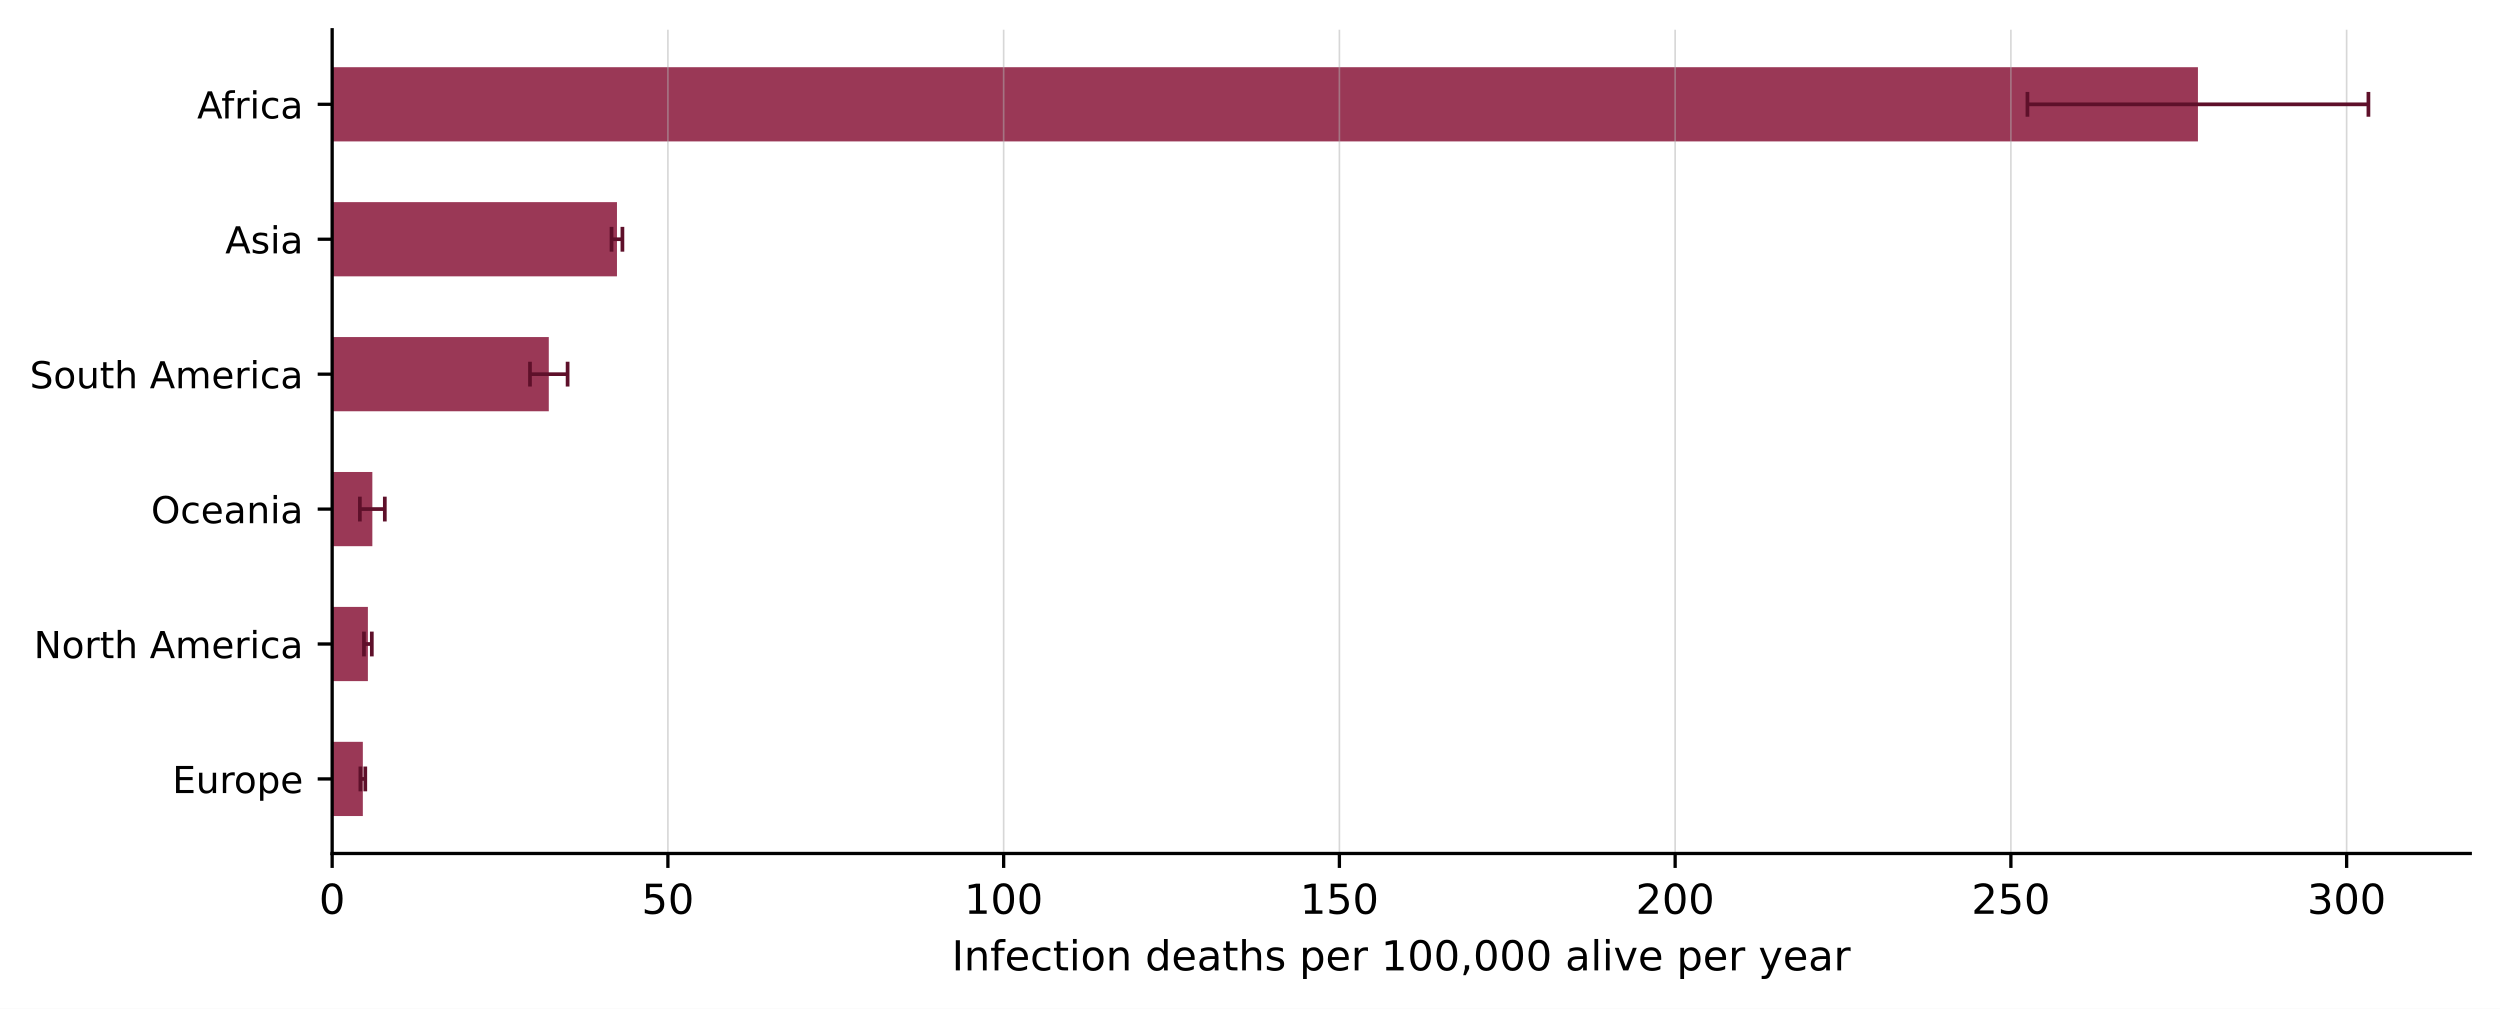
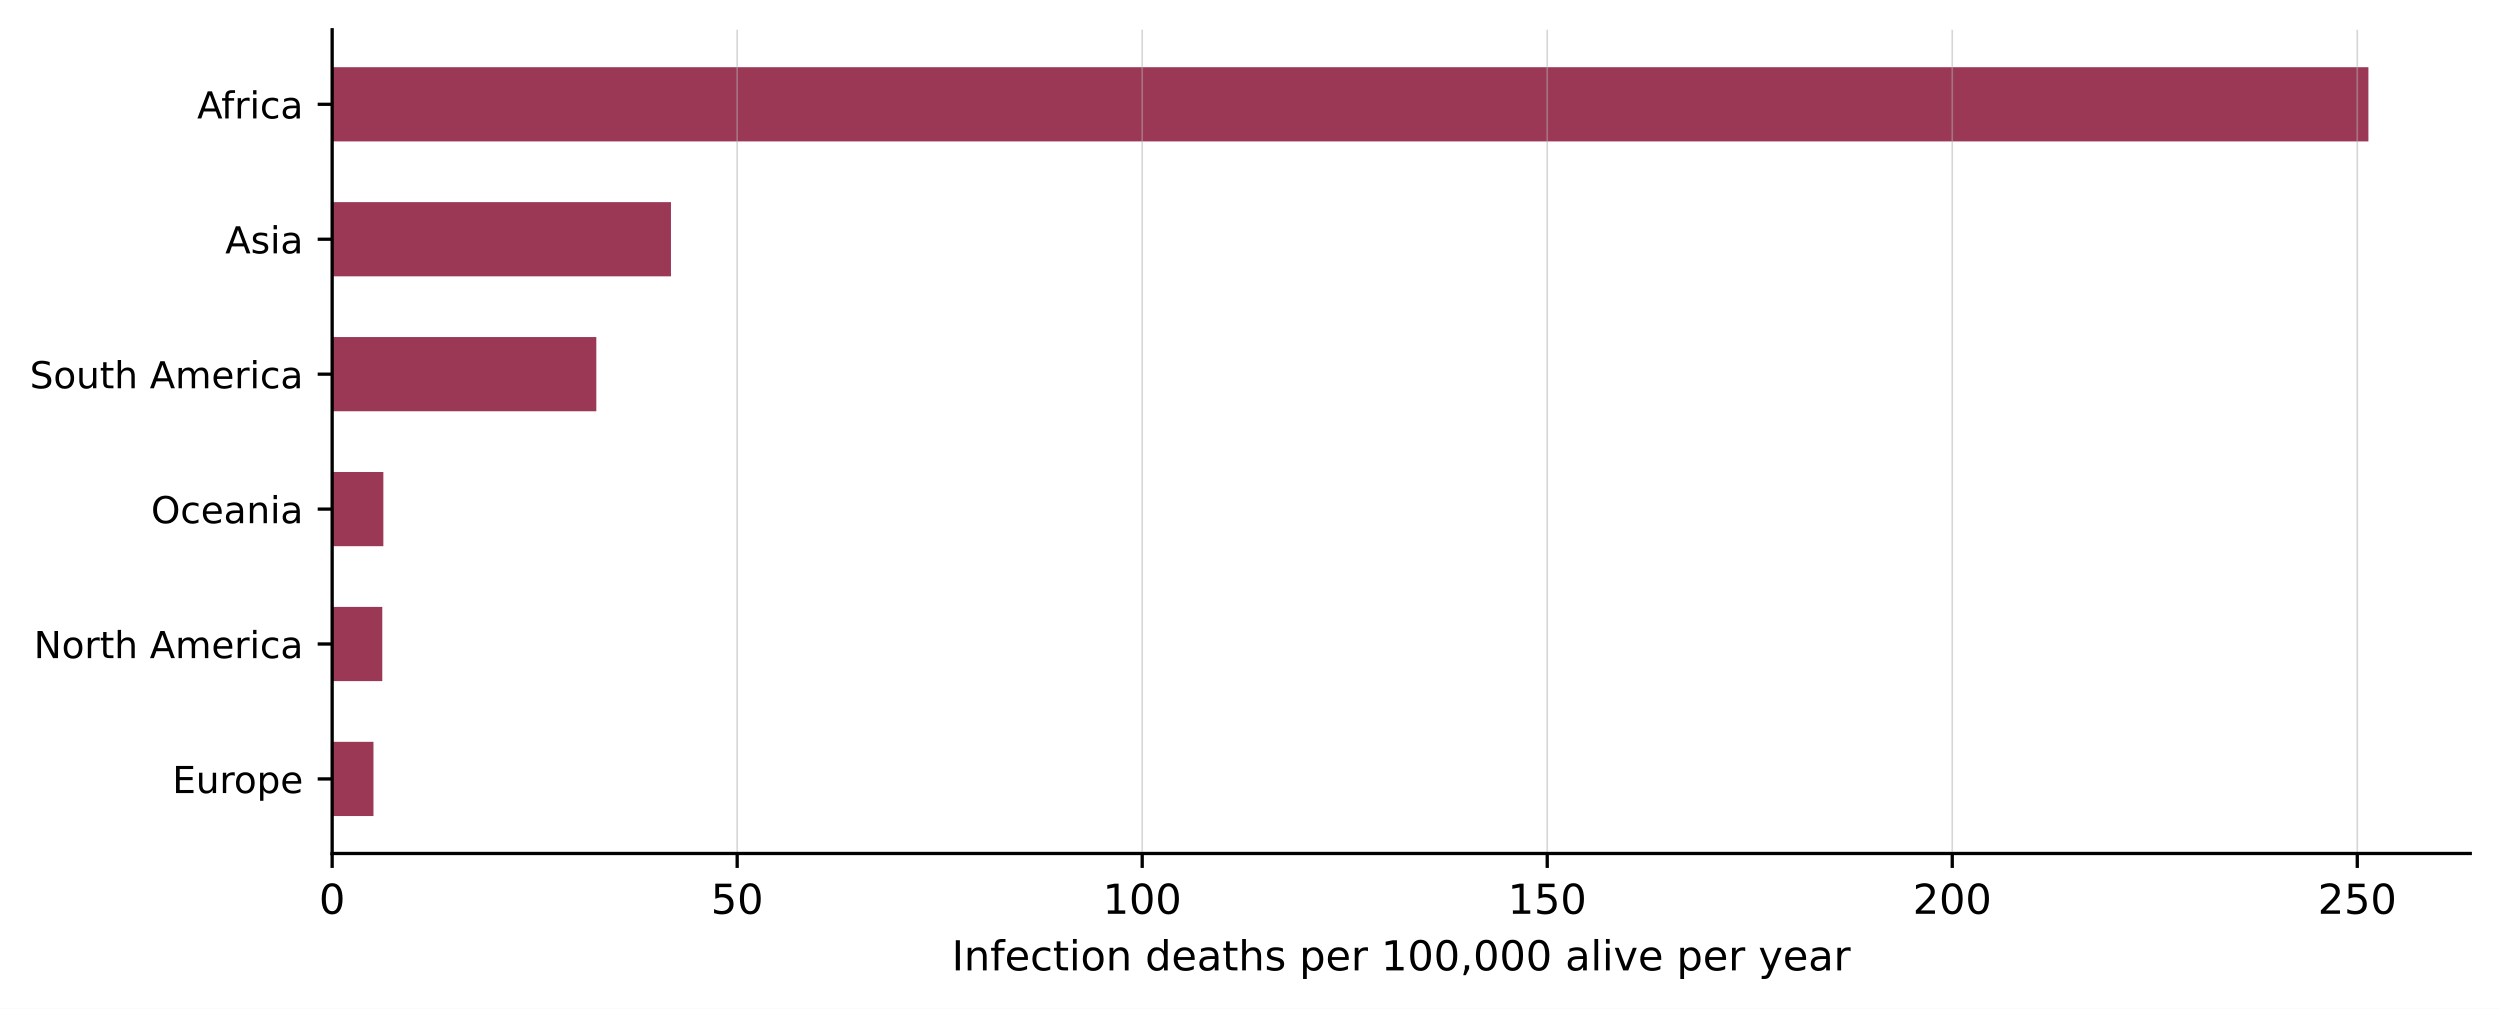
<svg xmlns="http://www.w3.org/2000/svg" xmlns:xlink="http://www.w3.org/1999/xlink" width="604.702pt" height="243.996pt" viewBox="0 0 604.702 243.996" version="1.1">
  <defs>
    <style type="text/css">*{stroke-linejoin: round; stroke-linecap: butt}</style>
  </defs>
  <g id="figure_1">
    <g id="patch_1">
      <path d="M 0 243.996  L 604.702 243.996  L 604.702 0  L 0 0  z " style="fill: #ffffff" />
    </g>
    <g id="axes_1">
      <g id="patch_2">
        <path d="M 80.342 206.44  L 597.502 206.44  L 597.502 7.2  L 80.342 7.2  z " style="fill: #ffffff" />
      </g>
      <g id="patch_3">
-         <path d="M 80.342 197.384  L 87.762 197.384  L 87.762 179.434  L 80.342 179.434  z " clip-path="url(#pcc5668f5b2)" style="fill: #8c1d40; opacity: 0.88" />
+         <path d="M 80.342 197.384  L 90.335 197.384  L 90.335 179.434  L 80.342 179.434  z " clip-path="url(#p1456f33dcb)" style="fill: #8c1d40; opacity: 0.88" />
      </g>
      <g id="patch_4">
-         <path d="M 80.342 164.748  L 88.985 164.748  L 88.985 146.799  L 80.342 146.799  z " clip-path="url(#pcc5668f5b2)" style="fill: #8c1d40; opacity: 0.88" />
+         <path d="M 80.342 164.748  L 92.467 164.748  L 92.467 146.799  L 80.342 146.799  z " clip-path="url(#p1456f33dcb)" style="fill: #8c1d40; opacity: 0.88" />
      </g>
      <g id="patch_5">
-         <path d="M 80.342 132.113  L 90.063 132.113  L 90.063 114.163  L 80.342 114.163  z " clip-path="url(#pcc5668f5b2)" style="fill: #8c1d40; opacity: 0.88" />
+         <path d="M 80.342 132.113  L 92.724 132.113  L 92.724 114.163  L 80.342 114.163  z " clip-path="url(#p1456f33dcb)" style="fill: #8c1d40; opacity: 0.88" />
      </g>
      <g id="patch_6">
-         <path d="M 80.342 99.477  L 132.742 99.477  L 132.742 81.527  L 80.342 81.527  z " clip-path="url(#pcc5668f5b2)" style="fill: #8c1d40; opacity: 0.88" />
+         <path d="M 80.342 99.477  L 144.24 99.477  L 144.24 81.527  L 80.342 81.527  z " clip-path="url(#p1456f33dcb)" style="fill: #8c1d40; opacity: 0.88" />
      </g>
      <g id="patch_7">
-         <path d="M 80.342 66.841  L 149.233 66.841  L 149.233 48.892  L 80.342 48.892  z " clip-path="url(#pcc5668f5b2)" style="fill: #8c1d40; opacity: 0.88" />
+         <path d="M 80.342 66.841  L 162.294 66.841  L 162.294 48.892  L 80.342 48.892  z " clip-path="url(#p1456f33dcb)" style="fill: #8c1d40; opacity: 0.88" />
      </g>
      <g id="patch_8">
-         <path d="M 80.342 34.206  L 531.638 34.206  L 531.638 16.256  L 80.342 16.256  z " clip-path="url(#pcc5668f5b2)" style="fill: #8c1d40; opacity: 0.88" />
+         <path d="M 80.342 34.206  L 572.875 34.206  L 572.875 16.256  L 80.342 16.256  z " clip-path="url(#p1456f33dcb)" style="fill: #8c1d40; opacity: 0.88" />
      </g>
      <g id="matplotlib.axis_1">
        <g id="xtick_1">
          <g id="line2d_1">
-             <path d="M 80.342 206.44  L 80.342 7.2  " clip-path="url(#pcc5668f5b2)" style="fill: none; stroke: #b0b0b0; stroke-opacity: 0.5; stroke-width: 0.4; stroke-linecap: square" />
+             <path d="M 80.342 206.44  L 80.342 7.2  " clip-path="url(#p1456f33dcb)" style="fill: none; stroke: #b0b0b0; stroke-opacity: 0.5; stroke-width: 0.4; stroke-linecap: square" />
          </g>
          <g id="line2d_2">
            <defs>
-               <path id="m2d3fcc6568" d="M 0 0  L 0 3.5  " style="stroke: #000000; stroke-width: 0.8" />
+               <path id="m8369df403c" d="M 0 0  L 0 3.5  " style="stroke: #000000; stroke-width: 0.8" />
            </defs>
            <g>
-               <use xlink:href="#m2d3fcc6568" x="80.342" y="206.44" style="stroke: #000000; stroke-width: 0.8" />
+               <use xlink:href="#m8369df403c" x="80.342" y="206.44" style="stroke: #000000; stroke-width: 0.8" />
            </g>
          </g>
          <g id="text_1">
            <g transform="translate(77.16031 221.0384) scale(0.1 -0.1)">
              <defs>
                <path id="DejaVuSans-30" d="M 2034 4250  Q 1547 4250 1301 3770  Q 1056 3291 1056 2328  Q 1056 1369 1301 889  Q 1547 409 2034 409  Q 2525 409 2770 889  Q 3016 1369 3016 2328  Q 3016 3291 2770 3770  Q 2525 4250 2034 4250  z M 2034 4750  Q 2819 4750 3233 4129  Q 3647 3509 3647 2328  Q 3647 1150 3233 529  Q 2819 -91 2034 -91  Q 1250 -91 836 529  Q 422 1150 422 2328  Q 422 3509 836 4129  Q 1250 4750 2034 4750  z " transform="scale(0.015625)" />
              </defs>
              <use xlink:href="#DejaVuSans-30" />
            </g>
          </g>
        </g>
        <g id="xtick_2">
          <g id="line2d_3">
-             <path d="M 161.552 206.44  L 161.552 7.2  " clip-path="url(#pcc5668f5b2)" style="fill: none; stroke: #b0b0b0; stroke-opacity: 0.5; stroke-width: 0.4; stroke-linecap: square" />
+             <path d="M 178.309 206.44  L 178.309 7.2  " clip-path="url(#p1456f33dcb)" style="fill: none; stroke: #b0b0b0; stroke-opacity: 0.5; stroke-width: 0.4; stroke-linecap: square" />
          </g>
          <g id="line2d_4">
            <g>
-               <use xlink:href="#m2d3fcc6568" x="161.552" y="206.44" style="stroke: #000000; stroke-width: 0.8" />
+               <use xlink:href="#m8369df403c" x="178.309" y="206.44" style="stroke: #000000; stroke-width: 0.8" />
            </g>
          </g>
          <g id="text_2">
-             <g transform="translate(155.1897 221.0384) scale(0.1 -0.1)">
+             <g transform="translate(171.9467 221.0384) scale(0.1 -0.1)">
              <defs>
                <path id="DejaVuSans-35" d="M 691 4666  L 3169 4666  L 3169 4134  L 1269 4134  L 1269 2991  Q 1406 3038 1543 3061  Q 1681 3084 1819 3084  Q 2600 3084 3056 2656  Q 3513 2228 3513 1497  Q 3513 744 3044 326  Q 2575 -91 1722 -91  Q 1428 -91 1123 -41  Q 819 9 494 109  L 494 744  Q 775 591 1075 516  Q 1375 441 1709 441  Q 2250 441 2565 725  Q 2881 1009 2881 1497  Q 2881 1984 2565 2268  Q 2250 2553 1709 2553  Q 1456 2553 1204 2497  Q 953 2441 691 2322  L 691 4666  z " transform="scale(0.015625)" />
              </defs>
              <use xlink:href="#DejaVuSans-35" />
              <use xlink:href="#DejaVuSans-30" transform="translate(63.62305 0)" />
            </g>
          </g>
        </g>
        <g id="xtick_3">
          <g id="line2d_5">
-             <path d="M 242.763 206.44  L 242.763 7.2  " clip-path="url(#pcc5668f5b2)" style="fill: none; stroke: #b0b0b0; stroke-opacity: 0.5; stroke-width: 0.4; stroke-linecap: square" />
+             <path d="M 276.277 206.44  L 276.277 7.2  " clip-path="url(#p1456f33dcb)" style="fill: none; stroke: #b0b0b0; stroke-opacity: 0.5; stroke-width: 0.4; stroke-linecap: square" />
          </g>
          <g id="line2d_6">
            <g>
-               <use xlink:href="#m2d3fcc6568" x="242.763" y="206.44" style="stroke: #000000; stroke-width: 0.8" />
+               <use xlink:href="#m8369df403c" x="276.277" y="206.44" style="stroke: #000000; stroke-width: 0.8" />
            </g>
          </g>
          <g id="text_3">
-             <g transform="translate(233.2191 221.0384) scale(0.1 -0.1)">
+             <g transform="translate(266.7331 221.0384) scale(0.1 -0.1)">
              <defs>
                <path id="DejaVuSans-31" d="M 794 531  L 1825 531  L 1825 4091  L 703 3866  L 703 4441  L 1819 4666  L 2450 4666  L 2450 531  L 3481 531  L 3481 0  L 794 0  L 794 531  z " transform="scale(0.015625)" />
              </defs>
              <use xlink:href="#DejaVuSans-31" />
              <use xlink:href="#DejaVuSans-30" transform="translate(63.62305 0)" />
              <use xlink:href="#DejaVuSans-30" transform="translate(127.2461 0)" />
            </g>
          </g>
        </g>
        <g id="xtick_4">
          <g id="line2d_7">
-             <path d="M 323.973 206.44  L 323.973 7.2  " clip-path="url(#pcc5668f5b2)" style="fill: none; stroke: #b0b0b0; stroke-opacity: 0.5; stroke-width: 0.4; stroke-linecap: square" />
+             <path d="M 374.245 206.44  L 374.245 7.2  " clip-path="url(#p1456f33dcb)" style="fill: none; stroke: #b0b0b0; stroke-opacity: 0.5; stroke-width: 0.4; stroke-linecap: square" />
          </g>
          <g id="line2d_8">
            <g>
-               <use xlink:href="#m2d3fcc6568" x="323.973" y="206.44" style="stroke: #000000; stroke-width: 0.8" />
+               <use xlink:href="#m8369df403c" x="374.245" y="206.44" style="stroke: #000000; stroke-width: 0.8" />
            </g>
          </g>
          <g id="text_4">
-             <g transform="translate(314.4297 221.0384) scale(0.1 -0.1)">
+             <g transform="translate(364.7008 221.0384) scale(0.1 -0.1)">
              <use xlink:href="#DejaVuSans-31" />
              <use xlink:href="#DejaVuSans-35" transform="translate(63.62305 0)" />
              <use xlink:href="#DejaVuSans-30" transform="translate(127.2461 0)" />
            </g>
          </g>
        </g>
        <g id="xtick_5">
          <g id="line2d_9">
-             <path d="M 405.184 206.44  L 405.184 7.2  " clip-path="url(#pcc5668f5b2)" style="fill: none; stroke: #b0b0b0; stroke-opacity: 0.5; stroke-width: 0.4; stroke-linecap: square" />
+             <path d="M 472.212 206.44  L 472.212 7.2  " clip-path="url(#p1456f33dcb)" style="fill: none; stroke: #b0b0b0; stroke-opacity: 0.5; stroke-width: 0.4; stroke-linecap: square" />
          </g>
          <g id="line2d_10">
            <g>
-               <use xlink:href="#m2d3fcc6568" x="405.184" y="206.44" style="stroke: #000000; stroke-width: 0.8" />
+               <use xlink:href="#m8369df403c" x="472.212" y="206.44" style="stroke: #000000; stroke-width: 0.8" />
            </g>
          </g>
          <g id="text_5">
-             <g transform="translate(395.6403 221.0384) scale(0.1 -0.1)">
+             <g transform="translate(462.6684 221.0384) scale(0.1 -0.1)">
              <defs>
                <path id="DejaVuSans-32" d="M 1228 531  L 3431 531  L 3431 0  L 469 0  L 469 531  Q 828 903 1448 1529  Q 2069 2156 2228 2338  Q 2531 2678 2651 2914  Q 2772 3150 2772 3378  Q 2772 3750 2511 3984  Q 2250 4219 1831 4219  Q 1534 4219 1204 4116  Q 875 4013 500 3803  L 500 4441  Q 881 4594 1212 4672  Q 1544 4750 1819 4750  Q 2544 4750 2975 4387  Q 3406 4025 3406 3419  Q 3406 3131 3298 2873  Q 3191 2616 2906 2266  Q 2828 2175 2409 1742  Q 1991 1309 1228 531  z " transform="scale(0.015625)" />
              </defs>
              <use xlink:href="#DejaVuSans-32" />
              <use xlink:href="#DejaVuSans-30" transform="translate(63.62305 0)" />
              <use xlink:href="#DejaVuSans-30" transform="translate(127.2461 0)" />
            </g>
          </g>
        </g>
        <g id="xtick_6">
          <g id="line2d_11">
-             <path d="M 486.395 206.44  L 486.395 7.2  " clip-path="url(#pcc5668f5b2)" style="fill: none; stroke: #b0b0b0; stroke-opacity: 0.5; stroke-width: 0.4; stroke-linecap: square" />
+             <path d="M 570.18 206.44  L 570.18 7.2  " clip-path="url(#p1456f33dcb)" style="fill: none; stroke: #b0b0b0; stroke-opacity: 0.5; stroke-width: 0.4; stroke-linecap: square" />
          </g>
          <g id="line2d_12">
            <g>
-               <use xlink:href="#m2d3fcc6568" x="486.395" y="206.44" style="stroke: #000000; stroke-width: 0.8" />
+               <use xlink:href="#m8369df403c" x="570.18" y="206.44" style="stroke: #000000; stroke-width: 0.8" />
            </g>
          </g>
          <g id="text_6">
-             <g transform="translate(476.851 221.0384) scale(0.1 -0.1)">
+             <g transform="translate(560.6361 221.0384) scale(0.1 -0.1)">
              <use xlink:href="#DejaVuSans-32" />
              <use xlink:href="#DejaVuSans-35" transform="translate(63.62305 0)" />
              <use xlink:href="#DejaVuSans-30" transform="translate(127.2461 0)" />
            </g>
          </g>
        </g>
-         <g id="xtick_7">
-           <g id="line2d_13">
-             <path d="M 567.605 206.44  L 567.605 7.2  " clip-path="url(#pcc5668f5b2)" style="fill: none; stroke: #b0b0b0; stroke-opacity: 0.5; stroke-width: 0.4; stroke-linecap: square" />
-           </g>
-           <g id="line2d_14">
-             <g>
-               <use xlink:href="#m2d3fcc6568" x="567.605" y="206.44" style="stroke: #000000; stroke-width: 0.8" />
-             </g>
-           </g>
-           <g id="text_7">
-             <g transform="translate(558.0616 221.0384) scale(0.1 -0.1)">
-               <defs>
-                 <path id="DejaVuSans-33" d="M 2597 2516  Q 3050 2419 3304 2112  Q 3559 1806 3559 1356  Q 3559 666 3084 287  Q 2609 -91 1734 -91  Q 1441 -91 1130 -33  Q 819 25 488 141  L 488 750  Q 750 597 1062 519  Q 1375 441 1716 441  Q 2309 441 2620 675  Q 2931 909 2931 1356  Q 2931 1769 2642 2001  Q 2353 2234 1838 2234  L 1294 2234  L 1294 2753  L 1863 2753  Q 2328 2753 2575 2939  Q 2822 3125 2822 3475  Q 2822 3834 2567 4026  Q 2313 4219 1838 4219  Q 1578 4219 1281 4162  Q 984 4106 628 3988  L 628 4550  Q 988 4650 1302 4700  Q 1616 4750 1894 4750  Q 2613 4750 3031 4423  Q 3450 4097 3450 3541  Q 3450 3153 3228 2886  Q 3006 2619 2597 2516  z " transform="scale(0.015625)" />
-               </defs>
-               <use xlink:href="#DejaVuSans-33" />
-               <use xlink:href="#DejaVuSans-30" transform="translate(63.62305 0)" />
-               <use xlink:href="#DejaVuSans-30" transform="translate(127.2461 0)" />
-             </g>
-           </g>
-         </g>
-         <g id="text_8">
+         <g id="text_7">
          <g transform="translate(230.2091 234.7166) scale(0.1 -0.1)">
            <defs>
              <path id="DejaVuSans-49" d="M 628 4666  L 1259 4666  L 1259 0  L 628 0  L 628 4666  z " transform="scale(0.015625)" />
              <path id="DejaVuSans-6e" d="M 3513 2113  L 3513 0  L 2938 0  L 2938 2094  Q 2938 2591 2744 2837  Q 2550 3084 2163 3084  Q 1697 3084 1428 2787  Q 1159 2491 1159 1978  L 1159 0  L 581 0  L 581 3500  L 1159 3500  L 1159 2956  Q 1366 3272 1645 3428  Q 1925 3584 2291 3584  Q 2894 3584 3203 3211  Q 3513 2838 3513 2113  z " transform="scale(0.015625)" />
              <path id="DejaVuSans-66" d="M 2375 4863  L 2375 4384  L 1825 4384  Q 1516 4384 1395 4259  Q 1275 4134 1275 3809  L 1275 3500  L 2222 3500  L 2222 3053  L 1275 3053  L 1275 0  L 697 0  L 697 3053  L 147 3053  L 147 3500  L 697 3500  L 697 3744  Q 697 4328 969 4595  Q 1241 4863 1831 4863  L 2375 4863  z " transform="scale(0.015625)" />
              <path id="DejaVuSans-65" d="M 3597 1894  L 3597 1613  L 953 1613  Q 991 1019 1311 708  Q 1631 397 2203 397  Q 2534 397 2845 478  Q 3156 559 3463 722  L 3463 178  Q 3153 47 2828 -22  Q 2503 -91 2169 -91  Q 1331 -91 842 396  Q 353 884 353 1716  Q 353 2575 817 3079  Q 1281 3584 2069 3584  Q 2775 3584 3186 3129  Q 3597 2675 3597 1894  z M 3022 2063  Q 3016 2534 2758 2815  Q 2500 3097 2075 3097  Q 1594 3097 1305 2825  Q 1016 2553 972 2059  L 3022 2063  z " transform="scale(0.015625)" />
              <path id="DejaVuSans-63" d="M 3122 3366  L 3122 2828  Q 2878 2963 2633 3030  Q 2388 3097 2138 3097  Q 1578 3097 1268 2742  Q 959 2388 959 1747  Q 959 1106 1268 751  Q 1578 397 2138 397  Q 2388 397 2633 464  Q 2878 531 3122 666  L 3122 134  Q 2881 22 2623 -34  Q 2366 -91 2075 -91  Q 1284 -91 818 406  Q 353 903 353 1747  Q 353 2603 823 3093  Q 1294 3584 2113 3584  Q 2378 3584 2631 3529  Q 2884 3475 3122 3366  z " transform="scale(0.015625)" />
              <path id="DejaVuSans-74" d="M 1172 4494  L 1172 3500  L 2356 3500  L 2356 3053  L 1172 3053  L 1172 1153  Q 1172 725 1289 603  Q 1406 481 1766 481  L 2356 481  L 2356 0  L 1766 0  Q 1100 0 847 248  Q 594 497 594 1153  L 594 3053  L 172 3053  L 172 3500  L 594 3500  L 594 4494  L 1172 4494  z " transform="scale(0.015625)" />
              <path id="DejaVuSans-69" d="M 603 3500  L 1178 3500  L 1178 0  L 603 0  L 603 3500  z M 603 4863  L 1178 4863  L 1178 4134  L 603 4134  L 603 4863  z " transform="scale(0.015625)" />
              <path id="DejaVuSans-6f" d="M 1959 3097  Q 1497 3097 1228 2736  Q 959 2375 959 1747  Q 959 1119 1226 758  Q 1494 397 1959 397  Q 2419 397 2687 759  Q 2956 1122 2956 1747  Q 2956 2369 2687 2733  Q 2419 3097 1959 3097  z M 1959 3584  Q 2709 3584 3137 3096  Q 3566 2609 3566 1747  Q 3566 888 3137 398  Q 2709 -91 1959 -91  Q 1206 -91 779 398  Q 353 888 353 1747  Q 353 2609 779 3096  Q 1206 3584 1959 3584  z " transform="scale(0.015625)" />
              <path id="DejaVuSans-20" transform="scale(0.015625)" />
              <path id="DejaVuSans-64" d="M 2906 2969  L 2906 4863  L 3481 4863  L 3481 0  L 2906 0  L 2906 525  Q 2725 213 2448 61  Q 2172 -91 1784 -91  Q 1150 -91 751 415  Q 353 922 353 1747  Q 353 2572 751 3078  Q 1150 3584 1784 3584  Q 2172 3584 2448 3432  Q 2725 3281 2906 2969  z M 947 1747  Q 947 1113 1208 752  Q 1469 391 1925 391  Q 2381 391 2643 752  Q 2906 1113 2906 1747  Q 2906 2381 2643 2742  Q 2381 3103 1925 3103  Q 1469 3103 1208 2742  Q 947 2381 947 1747  z " transform="scale(0.015625)" />
              <path id="DejaVuSans-61" d="M 2194 1759  Q 1497 1759 1228 1600  Q 959 1441 959 1056  Q 959 750 1161 570  Q 1363 391 1709 391  Q 2188 391 2477 730  Q 2766 1069 2766 1631  L 2766 1759  L 2194 1759  z M 3341 1997  L 3341 0  L 2766 0  L 2766 531  Q 2569 213 2275 61  Q 1981 -91 1556 -91  Q 1019 -91 701 211  Q 384 513 384 1019  Q 384 1609 779 1909  Q 1175 2209 1959 2209  L 2766 2209  L 2766 2266  Q 2766 2663 2505 2880  Q 2244 3097 1772 3097  Q 1472 3097 1187 3025  Q 903 2953 641 2809  L 641 3341  Q 956 3463 1253 3523  Q 1550 3584 1831 3584  Q 2591 3584 2966 3190  Q 3341 2797 3341 1997  z " transform="scale(0.015625)" />
              <path id="DejaVuSans-68" d="M 3513 2113  L 3513 0  L 2938 0  L 2938 2094  Q 2938 2591 2744 2837  Q 2550 3084 2163 3084  Q 1697 3084 1428 2787  Q 1159 2491 1159 1978  L 1159 0  L 581 0  L 581 4863  L 1159 4863  L 1159 2956  Q 1366 3272 1645 3428  Q 1925 3584 2291 3584  Q 2894 3584 3203 3211  Q 3513 2838 3513 2113  z " transform="scale(0.015625)" />
              <path id="DejaVuSans-73" d="M 2834 3397  L 2834 2853  Q 2591 2978 2328 3040  Q 2066 3103 1784 3103  Q 1356 3103 1142 2972  Q 928 2841 928 2578  Q 928 2378 1081 2264  Q 1234 2150 1697 2047  L 1894 2003  Q 2506 1872 2764 1633  Q 3022 1394 3022 966  Q 3022 478 2636 193  Q 2250 -91 1575 -91  Q 1294 -91 989 -36  Q 684 19 347 128  L 347 722  Q 666 556 975 473  Q 1284 391 1588 391  Q 1994 391 2212 530  Q 2431 669 2431 922  Q 2431 1156 2273 1281  Q 2116 1406 1581 1522  L 1381 1569  Q 847 1681 609 1914  Q 372 2147 372 2553  Q 372 3047 722 3315  Q 1072 3584 1716 3584  Q 2034 3584 2315 3537  Q 2597 3491 2834 3397  z " transform="scale(0.015625)" />
              <path id="DejaVuSans-70" d="M 1159 525  L 1159 -1331  L 581 -1331  L 581 3500  L 1159 3500  L 1159 2969  Q 1341 3281 1617 3432  Q 1894 3584 2278 3584  Q 2916 3584 3314 3078  Q 3713 2572 3713 1747  Q 3713 922 3314 415  Q 2916 -91 2278 -91  Q 1894 -91 1617 61  Q 1341 213 1159 525  z M 3116 1747  Q 3116 2381 2855 2742  Q 2594 3103 2138 3103  Q 1681 3103 1420 2742  Q 1159 2381 1159 1747  Q 1159 1113 1420 752  Q 1681 391 2138 391  Q 2594 391 2855 752  Q 3116 1113 3116 1747  z " transform="scale(0.015625)" />
              <path id="DejaVuSans-72" d="M 2631 2963  Q 2534 3019 2420 3045  Q 2306 3072 2169 3072  Q 1681 3072 1420 2755  Q 1159 2438 1159 1844  L 1159 0  L 581 0  L 581 3500  L 1159 3500  L 1159 2956  Q 1341 3275 1631 3429  Q 1922 3584 2338 3584  Q 2397 3584 2469 3576  Q 2541 3569 2628 3553  L 2631 2963  z " transform="scale(0.015625)" />
              <path id="DejaVuSans-2c" d="M 750 794  L 1409 794  L 1409 256  L 897 -744  L 494 -744  L 750 256  L 750 794  z " transform="scale(0.015625)" />
              <path id="DejaVuSans-6c" d="M 603 4863  L 1178 4863  L 1178 0  L 603 0  L 603 4863  z " transform="scale(0.015625)" />
              <path id="DejaVuSans-76" d="M 191 3500  L 800 3500  L 1894 563  L 2988 3500  L 3597 3500  L 2284 0  L 1503 0  L 191 3500  z " transform="scale(0.015625)" />
              <path id="DejaVuSans-79" d="M 2059 -325  Q 1816 -950 1584 -1140  Q 1353 -1331 966 -1331  L 506 -1331  L 506 -850  L 844 -850  Q 1081 -850 1212 -737  Q 1344 -625 1503 -206  L 1606 56  L 191 3500  L 800 3500  L 1894 763  L 2988 3500  L 3597 3500  L 2059 -325  z " transform="scale(0.015625)" />
            </defs>
            <use xlink:href="#DejaVuSans-49" />
            <use xlink:href="#DejaVuSans-6e" transform="translate(29.49219 0)" />
            <use xlink:href="#DejaVuSans-66" transform="translate(92.87109 0)" />
            <use xlink:href="#DejaVuSans-65" transform="translate(128.0762 0)" />
            <use xlink:href="#DejaVuSans-63" transform="translate(189.5996 0)" />
            <use xlink:href="#DejaVuSans-74" transform="translate(244.5801 0)" />
            <use xlink:href="#DejaVuSans-69" transform="translate(283.7891 0)" />
            <use xlink:href="#DejaVuSans-6f" transform="translate(311.5723 0)" />
            <use xlink:href="#DejaVuSans-6e" transform="translate(372.7539 0)" />
            <use xlink:href="#DejaVuSans-20" transform="translate(436.1328 0)" />
            <use xlink:href="#DejaVuSans-64" transform="translate(467.9199 0)" />
            <use xlink:href="#DejaVuSans-65" transform="translate(531.3965 0)" />
            <use xlink:href="#DejaVuSans-61" transform="translate(592.9199 0)" />
            <use xlink:href="#DejaVuSans-74" transform="translate(654.1992 0)" />
            <use xlink:href="#DejaVuSans-68" transform="translate(693.4082 0)" />
            <use xlink:href="#DejaVuSans-73" transform="translate(756.7871 0)" />
            <use xlink:href="#DejaVuSans-20" transform="translate(808.8867 0)" />
            <use xlink:href="#DejaVuSans-70" transform="translate(840.6738 0)" />
            <use xlink:href="#DejaVuSans-65" transform="translate(904.1504 0)" />
            <use xlink:href="#DejaVuSans-72" transform="translate(965.6738 0)" />
            <use xlink:href="#DejaVuSans-20" transform="translate(1006.787 0)" />
            <use xlink:href="#DejaVuSans-31" transform="translate(1038.574 0)" />
            <use xlink:href="#DejaVuSans-30" transform="translate(1102.197 0)" />
            <use xlink:href="#DejaVuSans-30" transform="translate(1165.82 0)" />
            <use xlink:href="#DejaVuSans-2c" transform="translate(1229.443 0)" />
            <use xlink:href="#DejaVuSans-30" transform="translate(1261.23 0)" />
            <use xlink:href="#DejaVuSans-30" transform="translate(1324.854 0)" />
            <use xlink:href="#DejaVuSans-30" transform="translate(1388.477 0)" />
            <use xlink:href="#DejaVuSans-20" transform="translate(1452.1 0)" />
            <use xlink:href="#DejaVuSans-61" transform="translate(1483.887 0)" />
            <use xlink:href="#DejaVuSans-6c" transform="translate(1545.166 0)" />
            <use xlink:href="#DejaVuSans-69" transform="translate(1572.949 0)" />
            <use xlink:href="#DejaVuSans-76" transform="translate(1600.732 0)" />
            <use xlink:href="#DejaVuSans-65" transform="translate(1659.912 0)" />
            <use xlink:href="#DejaVuSans-20" transform="translate(1721.436 0)" />
            <use xlink:href="#DejaVuSans-70" transform="translate(1753.223 0)" />
            <use xlink:href="#DejaVuSans-65" transform="translate(1816.699 0)" />
            <use xlink:href="#DejaVuSans-72" transform="translate(1878.223 0)" />
            <use xlink:href="#DejaVuSans-20" transform="translate(1919.336 0)" />
            <use xlink:href="#DejaVuSans-79" transform="translate(1951.123 0)" />
            <use xlink:href="#DejaVuSans-65" transform="translate(2010.303 0)" />
            <use xlink:href="#DejaVuSans-61" transform="translate(2071.826 0)" />
            <use xlink:href="#DejaVuSans-72" transform="translate(2133.105 0)" />
          </g>
        </g>
      </g>
      <g id="matplotlib.axis_2">
        <g id="ytick_1">
-           <g id="line2d_15">
+           <g id="line2d_13">
            <defs>
-               <path id="m73503aabec" d="M 0 0  L -3.5 0  " style="stroke: #000000; stroke-width: 0.8" />
+               <path id="me1cfe67f01" d="M 0 0  L -3.5 0  " style="stroke: #000000; stroke-width: 0.8" />
            </defs>
            <g>
-               <use xlink:href="#m73503aabec" x="80.342" y="188.409" style="stroke: #000000; stroke-width: 0.8" />
-             </g>
-           </g>
-           <g id="text_9">
+               <use xlink:href="#me1cfe67f01" x="80.342" y="188.409" style="stroke: #000000; stroke-width: 0.8" />
+             </g>
+           </g>
+           <g id="text_8">
            <g transform="translate(41.69531 191.8282) scale(0.09 -0.09)">
              <defs>
                <path id="DejaVuSans-45" d="M 628 4666  L 3578 4666  L 3578 4134  L 1259 4134  L 1259 2753  L 3481 2753  L 3481 2222  L 1259 2222  L 1259 531  L 3634 531  L 3634 0  L 628 0  L 628 4666  z " transform="scale(0.015625)" />
                <path id="DejaVuSans-75" d="M 544 1381  L 544 3500  L 1119 3500  L 1119 1403  Q 1119 906 1312 657  Q 1506 409 1894 409  Q 2359 409 2629 706  Q 2900 1003 2900 1516  L 2900 3500  L 3475 3500  L 3475 0  L 2900 0  L 2900 538  Q 2691 219 2414 64  Q 2138 -91 1772 -91  Q 1169 -91 856 284  Q 544 659 544 1381  z M 1991 3584  L 1991 3584  z " transform="scale(0.015625)" />
              </defs>
              <use xlink:href="#DejaVuSans-45" />
              <use xlink:href="#DejaVuSans-75" transform="translate(63.18359 0)" />
              <use xlink:href="#DejaVuSans-72" transform="translate(126.5625 0)" />
              <use xlink:href="#DejaVuSans-6f" transform="translate(165.4258 0)" />
              <use xlink:href="#DejaVuSans-70" transform="translate(226.6074 0)" />
              <use xlink:href="#DejaVuSans-65" transform="translate(290.084 0)" />
            </g>
          </g>
        </g>
        <g id="ytick_2">
-           <g id="line2d_16">
-             <g>
-               <use xlink:href="#m73503aabec" x="80.342" y="155.773" style="stroke: #000000; stroke-width: 0.8" />
-             </g>
-           </g>
-           <g id="text_10">
+           <g id="line2d_14">
+             <g>
+               <use xlink:href="#me1cfe67f01" x="80.342" y="155.773" style="stroke: #000000; stroke-width: 0.8" />
+             </g>
+           </g>
+           <g id="text_9">
            <g transform="translate(8.184375 159.1926) scale(0.09 -0.09)">
              <defs>
                <path id="DejaVuSans-4e" d="M 628 4666  L 1478 4666  L 3547 763  L 3547 4666  L 4159 4666  L 4159 0  L 3309 0  L 1241 3903  L 1241 0  L 628 0  L 628 4666  z " transform="scale(0.015625)" />
                <path id="DejaVuSans-41" d="M 2188 4044  L 1331 1722  L 3047 1722  L 2188 4044  z M 1831 4666  L 2547 4666  L 4325 0  L 3669 0  L 3244 1197  L 1141 1197  L 716 0  L 50 0  L 1831 4666  z " transform="scale(0.015625)" />
                <path id="DejaVuSans-6d" d="M 3328 2828  Q 3544 3216 3844 3400  Q 4144 3584 4550 3584  Q 5097 3584 5394 3201  Q 5691 2819 5691 2113  L 5691 0  L 5113 0  L 5113 2094  Q 5113 2597 4934 2840  Q 4756 3084 4391 3084  Q 3944 3084 3684 2787  Q 3425 2491 3425 1978  L 3425 0  L 2847 0  L 2847 2094  Q 2847 2600 2669 2842  Q 2491 3084 2119 3084  Q 1678 3084 1418 2786  Q 1159 2488 1159 1978  L 1159 0  L 581 0  L 581 3500  L 1159 3500  L 1159 2956  Q 1356 3278 1631 3431  Q 1906 3584 2284 3584  Q 2666 3584 2933 3390  Q 3200 3197 3328 2828  z " transform="scale(0.015625)" />
              </defs>
              <use xlink:href="#DejaVuSans-4e" />
              <use xlink:href="#DejaVuSans-6f" transform="translate(74.80469 0)" />
              <use xlink:href="#DejaVuSans-72" transform="translate(135.9863 0)" />
              <use xlink:href="#DejaVuSans-74" transform="translate(177.0996 0)" />
              <use xlink:href="#DejaVuSans-68" transform="translate(216.3086 0)" />
              <use xlink:href="#DejaVuSans-20" transform="translate(279.6875 0)" />
              <use xlink:href="#DejaVuSans-41" transform="translate(311.4746 0)" />
              <use xlink:href="#DejaVuSans-6d" transform="translate(379.8828 0)" />
              <use xlink:href="#DejaVuSans-65" transform="translate(477.2949 0)" />
              <use xlink:href="#DejaVuSans-72" transform="translate(538.8184 0)" />
              <use xlink:href="#DejaVuSans-69" transform="translate(579.9316 0)" />
              <use xlink:href="#DejaVuSans-63" transform="translate(607.7148 0)" />
              <use xlink:href="#DejaVuSans-61" transform="translate(662.6953 0)" />
            </g>
          </g>
        </g>
        <g id="ytick_3">
-           <g id="line2d_17">
-             <g>
-               <use xlink:href="#m73503aabec" x="80.342" y="123.138" style="stroke: #000000; stroke-width: 0.8" />
-             </g>
-           </g>
-           <g id="text_11">
+           <g id="line2d_15">
+             <g>
+               <use xlink:href="#me1cfe67f01" x="80.342" y="123.138" style="stroke: #000000; stroke-width: 0.8" />
+             </g>
+           </g>
+           <g id="text_10">
            <g transform="translate(36.53578 126.5571) scale(0.09 -0.09)">
              <defs>
                <path id="DejaVuSans-4f" d="M 2522 4238  Q 1834 4238 1429 3725  Q 1025 3213 1025 2328  Q 1025 1447 1429 934  Q 1834 422 2522 422  Q 3209 422 3611 934  Q 4013 1447 4013 2328  Q 4013 3213 3611 3725  Q 3209 4238 2522 4238  z M 2522 4750  Q 3503 4750 4090 4092  Q 4678 3434 4678 2328  Q 4678 1225 4090 567  Q 3503 -91 2522 -91  Q 1538 -91 948 565  Q 359 1222 359 2328  Q 359 3434 948 4092  Q 1538 4750 2522 4750  z " transform="scale(0.015625)" />
              </defs>
              <use xlink:href="#DejaVuSans-4f" />
              <use xlink:href="#DejaVuSans-63" transform="translate(78.71094 0)" />
              <use xlink:href="#DejaVuSans-65" transform="translate(133.6914 0)" />
              <use xlink:href="#DejaVuSans-61" transform="translate(195.2148 0)" />
              <use xlink:href="#DejaVuSans-6e" transform="translate(256.4941 0)" />
              <use xlink:href="#DejaVuSans-69" transform="translate(319.873 0)" />
              <use xlink:href="#DejaVuSans-61" transform="translate(347.6562 0)" />
            </g>
          </g>
        </g>
        <g id="ytick_4">
-           <g id="line2d_18">
-             <g>
-               <use xlink:href="#m73503aabec" x="80.342" y="90.502" style="stroke: #000000; stroke-width: 0.8" />
-             </g>
-           </g>
-           <g id="text_12">
+           <g id="line2d_16">
+             <g>
+               <use xlink:href="#me1cfe67f01" x="80.342" y="90.502" style="stroke: #000000; stroke-width: 0.8" />
+             </g>
+           </g>
+           <g id="text_11">
            <g transform="translate(7.2 93.92153) scale(0.09 -0.09)">
              <defs>
                <path id="DejaVuSans-53" d="M 3425 4513  L 3425 3897  Q 3066 4069 2747 4153  Q 2428 4238 2131 4238  Q 1616 4238 1336 4038  Q 1056 3838 1056 3469  Q 1056 3159 1242 3001  Q 1428 2844 1947 2747  L 2328 2669  Q 3034 2534 3370 2195  Q 3706 1856 3706 1288  Q 3706 609 3251 259  Q 2797 -91 1919 -91  Q 1588 -91 1214 -16  Q 841 59 441 206  L 441 856  Q 825 641 1194 531  Q 1563 422 1919 422  Q 2459 422 2753 634  Q 3047 847 3047 1241  Q 3047 1584 2836 1778  Q 2625 1972 2144 2069  L 1759 2144  Q 1053 2284 737 2584  Q 422 2884 422 3419  Q 422 4038 858 4394  Q 1294 4750 2059 4750  Q 2388 4750 2728 4690  Q 3069 4631 3425 4513  z " transform="scale(0.015625)" />
              </defs>
              <use xlink:href="#DejaVuSans-53" />
              <use xlink:href="#DejaVuSans-6f" transform="translate(63.47656 0)" />
              <use xlink:href="#DejaVuSans-75" transform="translate(124.6582 0)" />
              <use xlink:href="#DejaVuSans-74" transform="translate(188.0371 0)" />
              <use xlink:href="#DejaVuSans-68" transform="translate(227.2461 0)" />
              <use xlink:href="#DejaVuSans-20" transform="translate(290.625 0)" />
              <use xlink:href="#DejaVuSans-41" transform="translate(322.4121 0)" />
              <use xlink:href="#DejaVuSans-6d" transform="translate(390.8203 0)" />
              <use xlink:href="#DejaVuSans-65" transform="translate(488.2324 0)" />
              <use xlink:href="#DejaVuSans-72" transform="translate(549.7559 0)" />
              <use xlink:href="#DejaVuSans-69" transform="translate(590.8691 0)" />
              <use xlink:href="#DejaVuSans-63" transform="translate(618.6523 0)" />
              <use xlink:href="#DejaVuSans-61" transform="translate(673.6328 0)" />
            </g>
          </g>
        </g>
        <g id="ytick_5">
-           <g id="line2d_19">
-             <g>
-               <use xlink:href="#m73503aabec" x="80.342" y="57.867" style="stroke: #000000; stroke-width: 0.8" />
-             </g>
-           </g>
-           <g id="text_13">
+           <g id="line2d_17">
+             <g>
+               <use xlink:href="#me1cfe67f01" x="80.342" y="57.867" style="stroke: #000000; stroke-width: 0.8" />
+             </g>
+           </g>
+           <g id="text_12">
            <g transform="translate(54.48094 61.28598) scale(0.09 -0.09)">
              <use xlink:href="#DejaVuSans-41" />
              <use xlink:href="#DejaVuSans-73" transform="translate(68.4082 0)" />
              <use xlink:href="#DejaVuSans-69" transform="translate(120.5078 0)" />
              <use xlink:href="#DejaVuSans-61" transform="translate(148.291 0)" />
            </g>
          </g>
        </g>
        <g id="ytick_6">
-           <g id="line2d_20">
-             <g>
-               <use xlink:href="#m73503aabec" x="80.342" y="25.231" style="stroke: #000000; stroke-width: 0.8" />
-             </g>
-           </g>
-           <g id="text_14">
+           <g id="line2d_18">
+             <g>
+               <use xlink:href="#me1cfe67f01" x="80.342" y="25.231" style="stroke: #000000; stroke-width: 0.8" />
+             </g>
+           </g>
+           <g id="text_13">
            <g transform="translate(47.67891 28.65044) scale(0.09 -0.09)">
              <use xlink:href="#DejaVuSans-41" />
              <use xlink:href="#DejaVuSans-66" transform="translate(64.7832 0)" />
              <use xlink:href="#DejaVuSans-72" transform="translate(99.98828 0)" />
              <use xlink:href="#DejaVuSans-69" transform="translate(141.1016 0)" />
              <use xlink:href="#DejaVuSans-63" transform="translate(168.8848 0)" />
              <use xlink:href="#DejaVuSans-61" transform="translate(223.8652 0)" />
            </g>
          </g>
        </g>
      </g>
-       <g id="LineCollection_1">
-         <path d="M 87.17 188.409  L 88.354 188.409  " clip-path="url(#pcc5668f5b2)" style="fill: none; stroke: #5e102a; stroke-width: 0.9" />
-         <path d="M 88.034 155.773  L 89.935 155.773  " clip-path="url(#pcc5668f5b2)" style="fill: none; stroke: #5e102a; stroke-width: 0.9" />
-         <path d="M 87.046 123.138  L 93.08 123.138  " clip-path="url(#pcc5668f5b2)" style="fill: none; stroke: #5e102a; stroke-width: 0.9" />
-         <path d="M 128.192 90.502  L 137.293 90.502  " clip-path="url(#pcc5668f5b2)" style="fill: none; stroke: #5e102a; stroke-width: 0.9" />
-         <path d="M 147.917 57.867  L 150.549 57.867  " clip-path="url(#pcc5668f5b2)" style="fill: none; stroke: #5e102a; stroke-width: 0.9" />
-         <path d="M 490.4 25.231  L 572.875 25.231  " clip-path="url(#pcc5668f5b2)" style="fill: none; stroke: #5e102a; stroke-width: 0.9" />
-       </g>
-       <g id="line2d_21">
-         <defs>
-           <path id="m7837d7b23b" d="M 0 3  L 0 -3  " style="stroke: #5e102a; stroke-width: 0.9" />
-         </defs>
-         <g clip-path="url(#pcc5668f5b2)">
-           <use xlink:href="#m7837d7b23b" x="87.17" y="188.409" style="fill: #1f77b4; stroke: #5e102a; stroke-width: 0.9" />
-           <use xlink:href="#m7837d7b23b" x="88.034" y="155.773" style="fill: #1f77b4; stroke: #5e102a; stroke-width: 0.9" />
-           <use xlink:href="#m7837d7b23b" x="87.046" y="123.138" style="fill: #1f77b4; stroke: #5e102a; stroke-width: 0.9" />
-           <use xlink:href="#m7837d7b23b" x="128.192" y="90.502" style="fill: #1f77b4; stroke: #5e102a; stroke-width: 0.9" />
-           <use xlink:href="#m7837d7b23b" x="147.917" y="57.867" style="fill: #1f77b4; stroke: #5e102a; stroke-width: 0.9" />
-           <use xlink:href="#m7837d7b23b" x="490.4" y="25.231" style="fill: #1f77b4; stroke: #5e102a; stroke-width: 0.9" />
-         </g>
-       </g>
-       <g id="line2d_22">
-         <g clip-path="url(#pcc5668f5b2)">
-           <use xlink:href="#m7837d7b23b" x="88.354" y="188.409" style="fill: #1f77b4; stroke: #5e102a; stroke-width: 0.9" />
-           <use xlink:href="#m7837d7b23b" x="89.935" y="155.773" style="fill: #1f77b4; stroke: #5e102a; stroke-width: 0.9" />
-           <use xlink:href="#m7837d7b23b" x="93.08" y="123.138" style="fill: #1f77b4; stroke: #5e102a; stroke-width: 0.9" />
-           <use xlink:href="#m7837d7b23b" x="137.293" y="90.502" style="fill: #1f77b4; stroke: #5e102a; stroke-width: 0.9" />
-           <use xlink:href="#m7837d7b23b" x="150.549" y="57.867" style="fill: #1f77b4; stroke: #5e102a; stroke-width: 0.9" />
-           <use xlink:href="#m7837d7b23b" x="572.875" y="25.231" style="fill: #1f77b4; stroke: #5e102a; stroke-width: 0.9" />
-         </g>
-       </g>
      <g id="patch_9">
        <path d="M 80.342 206.44  L 80.342 7.2  " style="fill: none; stroke: #000000; stroke-width: 0.8; stroke-linejoin: miter; stroke-linecap: square" />
      </g>
      <g id="patch_10">
        <path d="M 80.342 206.44  L 597.502 206.44  " style="fill: none; stroke: #000000; stroke-width: 0.8; stroke-linejoin: miter; stroke-linecap: square" />
      </g>
    </g>
  </g>
  <defs>
-     <clipPath id="pcc5668f5b2">
+     <clipPath id="p1456f33dcb">
      <rect x="80.342" y="7.2" width="517.16" height="199.24" />
    </clipPath>
  </defs>
</svg>
